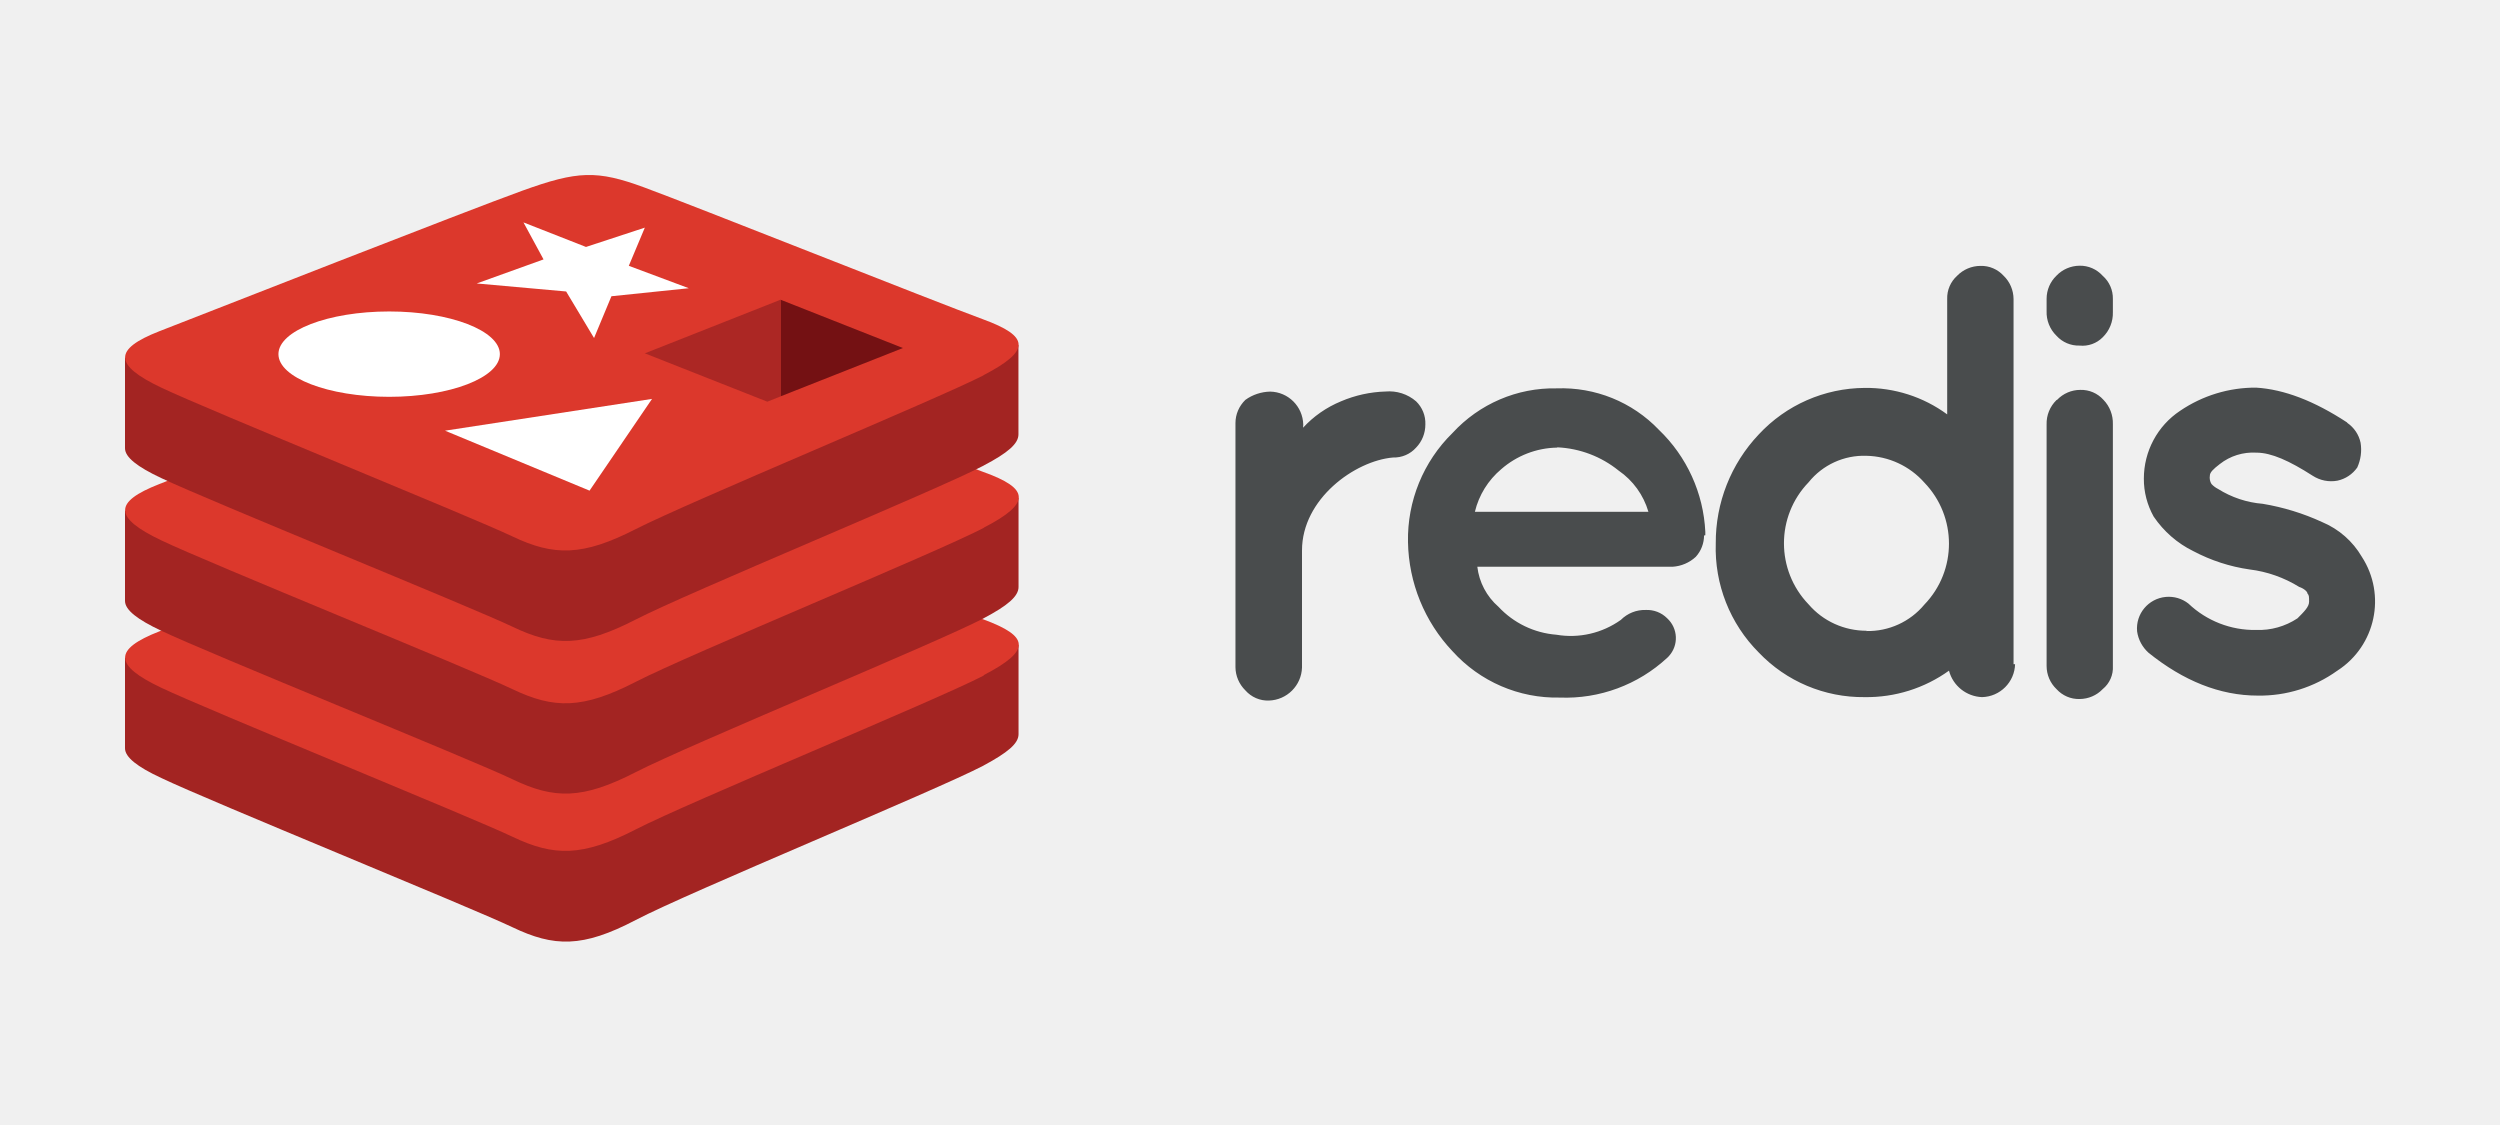
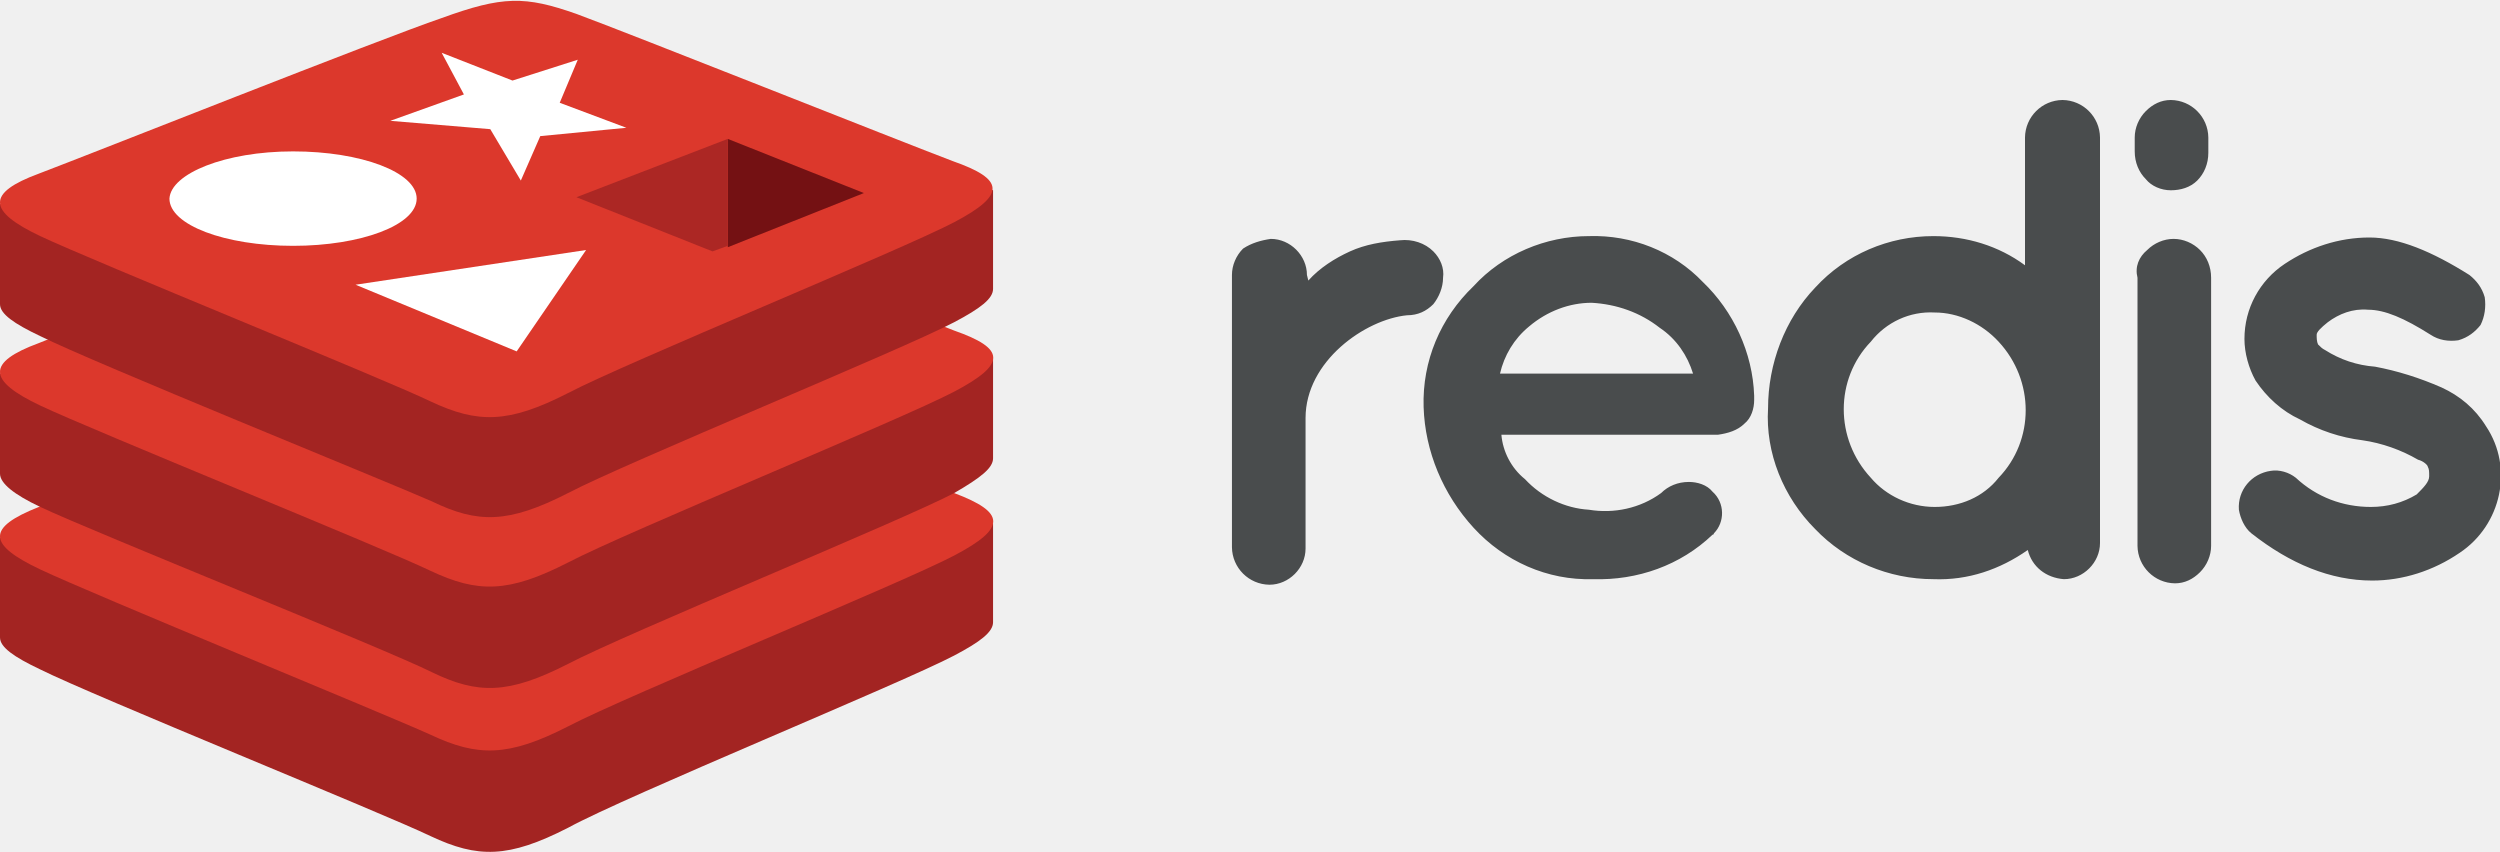
- <svg xmlns="http://www.w3.org/2000/svg" width="200" height="90" viewBox="0 0 200 90" fill="none">
-   <path d="M78.688 61.245C74.877 63.241 55.117 71.367 50.86 73.6C46.602 75.833 44.319 75.768 40.99 74.176C37.662 72.584 16.7 64.062 12.903 62.239C10.98 61.346 10 60.575 10 59.862V52.63C10 52.63 37.381 46.687 41.797 45.087C46.213 43.488 47.748 43.445 51.501 44.821C55.254 46.197 77.766 50.26 81.483 51.607V58.738C81.483 59.48 80.626 60.201 78.68 61.245H78.688Z" fill="#A32422" />
-   <path d="M78.688 54.049C74.877 56.03 55.117 64.163 50.86 66.353C46.602 68.543 44.319 68.528 40.99 66.936C37.662 65.352 16.7 56.822 12.903 55.021C9.107 53.22 9.035 51.96 12.759 50.505C16.483 49.049 37.396 40.859 41.819 39.252C46.242 37.646 47.769 37.61 51.522 38.986C55.276 40.362 74.956 48.185 78.659 49.547C82.354 50.908 82.527 52.025 78.702 54.006V54.042L78.688 54.049Z" fill="#DC382C" />
-   <path d="M78.688 49.467C74.877 51.456 55.117 59.581 50.86 61.771C46.602 63.961 44.34 63.947 41.012 62.347C37.684 60.748 16.7 52.277 12.903 50.461C10.98 49.554 10 48.797 10 48.07V40.866C10 40.866 37.381 34.901 41.797 33.302C46.213 31.703 47.748 31.66 51.501 33.05C55.254 34.44 77.766 38.467 81.483 39.829V46.96C81.483 47.702 80.626 48.444 78.68 49.467H78.688Z" fill="#A32422" />
-   <path d="M78.688 42.235C74.877 44.23 55.117 52.349 50.86 54.546C46.602 56.736 44.319 56.721 40.99 55.129C37.662 53.537 16.7 45.044 12.903 43.229C9.107 41.413 9.035 40.174 12.759 38.719C16.483 37.264 37.396 29.059 41.819 27.489C46.235 25.918 47.769 25.825 51.522 27.186C55.276 28.547 74.956 36.436 78.659 37.754C82.354 39.079 82.527 40.239 78.702 42.213V42.227L78.688 42.235Z" fill="#DC382C" />
-   <path d="M78.688 37.25C74.877 39.245 55.117 47.371 50.86 49.561C46.602 51.751 44.34 51.736 41.012 50.144C37.684 48.552 16.692 40.052 12.896 38.244C10.98 37.343 10 36.58 10 35.859V28.627C10 28.627 37.389 22.684 41.804 21.084C46.22 19.485 47.755 19.442 51.508 20.818C55.261 22.194 77.766 26.257 81.476 27.611V34.743C81.483 35.492 80.633 36.227 78.68 37.25H78.688Z" fill="#A32422" />
-   <path d="M78.688 30.024C74.877 31.977 55.117 40.153 50.86 42.328C46.602 44.504 44.319 44.497 40.99 42.912C37.662 41.327 16.7 32.819 12.903 31.011C9.107 29.203 9.035 27.95 12.759 26.494C16.476 25.047 37.389 16.841 41.804 15.249C46.22 13.657 47.755 13.607 51.508 14.983C55.261 16.359 74.942 24.189 78.644 25.544C82.34 26.898 82.513 28.029 78.688 30.01V30.024Z" fill="#DC382C" />
-   <path d="M46.869 19.759L51.587 18.21L50.305 21.265L55.103 23.058L48.915 23.699L47.524 27.042L45.291 23.318L38.138 22.677L43.483 20.753L41.877 17.792L46.869 19.752V19.759ZM47.164 39.252L35.602 34.455L52.163 31.912L47.164 39.252Z" fill="white" />
-   <path d="M31.136 24.917C36.02 24.917 39.989 26.459 39.989 28.331C39.989 30.204 36.013 31.746 31.136 31.746C26.259 31.746 22.275 30.204 22.275 28.331C22.275 26.459 26.244 24.917 31.136 24.917Z" fill="white" />
-   <path d="M62.436 23.973L72.233 27.842L62.443 31.71V23.973H62.436Z" fill="#741113" />
-   <path d="M62.436 23.973V31.717L61.384 32.135L51.587 28.267L62.436 23.98V23.973Z" fill="#AC2724" />
-   <path d="M104.239 34.224C105.082 33.302 106.127 32.582 107.279 32.106C108.41 31.623 109.613 31.357 110.845 31.321C111.731 31.242 112.61 31.523 113.287 32.106C113.784 32.589 114.058 33.259 114.029 33.958C114.029 34.649 113.77 35.312 113.287 35.809C112.819 36.335 112.142 36.623 111.436 36.601C108.389 36.868 104.16 39.908 104.16 44.036V53.401C104.117 54.841 102.957 56.001 101.516 56.044C100.796 56.073 100.105 55.77 99.629 55.23C99.132 54.74 98.844 54.078 98.837 53.379V33.842C98.837 33.144 99.125 32.481 99.629 31.991C100.205 31.573 100.904 31.343 101.617 31.328C103.065 31.357 104.225 32.517 104.261 33.965L104.247 34.224H104.239ZM136.325 42.818C136.325 43.459 136.094 44.072 135.662 44.547C135.158 45.015 134.502 45.296 133.811 45.34H118.186C118.33 46.578 118.935 47.724 119.879 48.545C121.089 49.842 122.739 50.641 124.511 50.778C126.319 51.088 128.178 50.656 129.669 49.59C130.195 49.064 130.915 48.776 131.657 48.797C132.298 48.768 132.918 49.006 133.371 49.46C134.25 50.267 134.308 51.628 133.501 52.5C133.465 52.55 133.415 52.586 133.371 52.63C131.045 54.784 127.954 55.929 124.785 55.806C121.521 55.879 118.395 54.524 116.205 52.104C113.965 49.741 112.697 46.622 112.639 43.366C112.574 40.088 113.864 36.925 116.205 34.635C118.344 32.308 121.377 31.004 124.532 31.069C127.608 30.954 130.584 32.157 132.709 34.383C134.949 36.529 136.282 39.454 136.426 42.559V42.818L136.325 42.84V42.818ZM124.561 35.809C122.919 35.838 121.341 36.45 120.102 37.531C119.05 38.417 118.308 39.612 117.991 40.945H131.873C131.484 39.605 130.641 38.438 129.489 37.646C128.098 36.522 126.391 35.874 124.604 35.787L124.561 35.809ZM161.207 53.127C161.171 54.568 160.011 55.734 158.563 55.77C157.309 55.72 156.236 54.863 155.919 53.653C153.953 55.065 151.583 55.806 149.169 55.77C145.978 55.806 142.909 54.517 140.705 52.205C138.4 49.899 137.153 46.737 137.261 43.474C137.24 40.232 138.472 37.106 140.705 34.75C142.895 32.394 145.956 31.054 149.169 31.033C151.546 31.004 153.866 31.746 155.775 33.151V23.916C155.753 23.21 156.049 22.532 156.567 22.064C157.057 21.56 157.734 21.272 158.44 21.272C159.146 21.25 159.824 21.546 160.292 22.064C160.796 22.547 161.077 23.217 161.084 23.916V53.134H161.199L161.207 53.127ZM149.321 50.483C151.1 50.519 152.807 49.741 153.945 48.372C156.575 45.649 156.575 41.334 153.945 38.604C152.771 37.279 151.093 36.501 149.321 36.464C147.527 36.4 145.812 37.185 144.689 38.582C142.059 41.305 142.059 45.62 144.689 48.351C145.848 49.698 147.541 50.461 149.321 50.461V50.483ZM169.03 23.908V24.974C169.052 25.731 168.756 26.458 168.216 26.984C167.733 27.474 167.049 27.719 166.365 27.647C165.666 27.669 164.989 27.381 164.52 26.862C163.987 26.343 163.699 25.623 163.728 24.881V23.901C163.728 23.202 164.016 22.532 164.52 22.05C165.003 21.546 165.666 21.265 166.365 21.257C167.071 21.243 167.741 21.538 168.216 22.064C168.749 22.532 169.044 23.21 169.03 23.916V23.908ZM164.571 31.984C165.054 31.48 165.723 31.191 166.422 31.191C167.128 31.17 167.805 31.458 168.274 31.984C168.778 32.502 169.052 33.208 169.03 33.936V53.278C169.073 53.991 168.771 54.675 168.216 55.129C167.733 55.634 167.071 55.915 166.372 55.922C165.666 55.943 164.989 55.648 164.52 55.129C164.016 54.647 163.728 53.977 163.728 53.278V33.958C163.706 33.223 163.995 32.517 164.52 32.005L164.571 31.984ZM187.789 33.835C188.329 34.21 188.711 34.772 188.847 35.42C188.956 36.09 188.862 36.781 188.581 37.401C188.199 37.941 187.637 38.316 186.996 38.453C186.305 38.582 185.599 38.438 185.008 38.056C183.157 36.868 181.709 36.212 180.513 36.212C179.454 36.148 178.409 36.472 177.581 37.127C177.055 37.531 176.788 37.79 176.788 38.056C176.752 38.287 176.796 38.525 176.918 38.719C177.069 38.885 177.249 39.015 177.444 39.115C178.525 39.793 179.749 40.203 181.017 40.304C182.659 40.578 184.259 41.068 185.771 41.766C187.104 42.321 188.221 43.301 188.948 44.547C190.922 47.594 190.05 51.664 187.011 53.638L186.967 53.667C185.116 54.992 182.89 55.684 180.621 55.648C177.581 55.648 174.671 54.459 171.897 52.233C171.393 51.787 171.061 51.175 170.968 50.512C170.838 49.114 171.868 47.882 173.266 47.753C173.914 47.695 174.562 47.882 175.074 48.286C176.536 49.676 178.481 50.432 180.491 50.397C181.665 50.44 182.818 50.115 183.798 49.467C184.324 48.941 184.727 48.545 184.727 48.142C184.727 47.738 184.727 47.616 184.597 47.479C184.597 47.342 184.331 47.083 183.935 46.953C182.724 46.204 181.37 45.728 179.965 45.556C178.395 45.332 176.875 44.835 175.47 44.093C174.188 43.467 173.093 42.508 172.293 41.327C171.775 40.398 171.501 39.353 171.508 38.287C171.508 36.104 172.596 34.066 174.411 32.863C176.205 31.645 178.323 30.997 180.491 31.011C182.717 31.148 185.123 32.063 187.76 33.792" fill="#494C4D" />
+ <svg xmlns="http://www.w3.org/2000/svg" xml:space="preserve" id="Layer_1" x="0" y="0" version="1.1" viewBox="0 0 180 61.3">
+   <style>.st0{fill:#a32422}.st1{fill:#dc382c}.st2{fill:#fff}</style>
+   <path d="M68.7 47.2c-3.8 2-23.6 10.1-27.8 12.4-4.3 2.2-6.5 2.2-9.9.6-3.3-1.6-24.3-10.1-28.1-12C1 47.3 0 46.6 0 45.9v-7.2s27.4-5.9 31.8-7.5c4.4-1.6 6-1.6 9.7-.3 3.8 1.4 26.3 5.4 30 6.8v7.1c0 .7-.9 1.4-2.8 2.4z" class="st0" />
+   <path d="M68.7 40c-3.8 2-23.6 10.1-27.8 12.3-4.3 2.2-6.5 2.2-9.9.6C27.7 51.4 6.7 42.8 2.9 41c-3.8-1.8-3.9-3-.1-4.5 3.7-1.5 24.6-9.6 29.1-11.3s6-1.6 9.7-.3c3.8 1.4 23.4 9.2 27.1 10.6 3.7 1.4 3.8 2.5 0 4.5z" class="st1" />
+   <path d="M68.7 35.5c-3.8 2-23.6 10.1-27.8 12.3-4.3 2.2-6.5 2.2-9.8.6-3.4-1.7-24.4-10.1-28.2-11.9C1 35.6 0 34.8 0 34.1v-7.2s27.4-6 31.8-7.6c4.4-1.6 6-1.6 9.7-.3 3.8 1.4 26.3 5.4 30 6.8V33c0 .7-.9 1.4-2.8 2.5z" class="st0" />
+   <path d="M68.7 28.2c-3.8 2-23.6 10.1-27.8 12.3-4.3 2.2-6.5 2.2-9.9.6C27.7 39.5 6.7 31 2.9 29.2c-3.8-1.8-3.9-3.1-.1-4.5 3.7-1.5 24.6-9.7 29.1-11.2 4.4-1.6 6-1.7 9.7-.3 3.8 1.4 23.4 9.2 27.1 10.6 3.7 1.3 3.8 2.4 0 4.4z" class="st1" />
+   <path d="M68.7 23.2c-3.8 2-23.6 10.1-27.8 12.3-4.3 2.2-6.5 2.2-9.8.6-3.4-1.5-24.4-10-28.2-11.9C1 23.3 0 22.6 0 21.9v-7.2s27.4-5.9 31.8-7.5c4.4-1.6 6-1.6 9.7-.3 3.8 1.4 26.3 5.4 30 6.8v7.1c0 .7-.9 1.4-2.8 2.4z" class="st0" />
+   <path d="M68.7 16c-3.8 2-23.6 10.1-27.8 12.3-4.3 2.2-6.5 2.2-9.9.6C27.7 27.3 6.7 18.8 2.9 17c-3.8-1.8-3.9-3.1-.1-4.5 3.7-1.4 24.6-9.7 29-11.2 4.4-1.6 6-1.6 9.7-.3 3.8 1.4 23.4 9.2 27.1 10.6 3.7 1.3 3.9 2.4.1 4.4z" class="st1" />
+   <path d="m36.9 5.8 4.7-1.5-1.3 3.1 4.8 1.8-6.2.6-1.4 3.2-2.2-3.7-7.2-.6 5.3-1.9-1.6-3 5.1 2zm.3 19.5-11.6-4.8L42.2 18l-5 7.3zM21.1 10.9c4.9 0 8.9 1.5 8.9 3.4s-4 3.4-8.9 3.4-8.9-1.5-8.9-3.4c.1-1.8 4-3.4 8.9-3.4z" class="st2" />
+   <path fill="#741113" d="m52.4 10 9.8 3.9-9.8 3.9V10z" />
+   <path fill="#ac2724" d="M52.4 10v7.7l-1.1.4-9.8-3.9L52.4 10z" />
+   <path fill="#494c4d" d="M94.2 20.2c.8-.9 1.9-1.6 3-2.1s2.3-.7 3.6-.8c.9-.1 1.8.2 2.4.8.5.5.8 1.2.7 1.9 0 .7-.3 1.4-.7 1.9-.5.5-1.1.8-1.9.8-3 .3-7.3 3.3-7.3 7.4v9.4c0 1.4-1.2 2.6-2.6 2.6a2.732 2.732 0 0 1-2.7-2.7V19.8c0-.7.3-1.4.8-1.9.6-.4 1.3-.6 2-.7 1.4 0 2.6 1.2 2.6 2.6l.1.4zm32.1 8.6c0 .6-.2 1.3-.7 1.7-.5.5-1.2.7-1.9.8h-15.6c.1 1.2.7 2.4 1.7 3.2 1.2 1.3 2.9 2.1 4.6 2.2 1.8.3 3.7-.1 5.2-1.2.5-.5 1.2-.8 2-.8.6 0 1.3.2 1.7.7.9.8.9 2.2.1 3 0 .1-.1.1-.1.1-2.3 2.2-5.4 3.3-8.6 3.2-3.3.1-6.4-1.3-8.6-3.7-2.2-2.4-3.5-5.5-3.6-8.7-.1-3.3 1.2-6.4 3.6-8.7 2.1-2.3 5.2-3.6 8.3-3.6 3.1-.1 6.1 1.1 8.2 3.3 2.2 2.1 3.6 5.1 3.7 8.2v.3zm-11.7-7c-1.6 0-3.2.6-4.5 1.7-1.1.9-1.8 2.1-2.1 3.4h13.9c-.4-1.3-1.2-2.5-2.4-3.3-1.4-1.1-3.1-1.7-4.9-1.8zm36.6 17.3c0 1.4-1.2 2.6-2.6 2.6-1.3-.1-2.3-.9-2.6-2.1-2 1.4-4.3 2.2-6.8 2.1-3.2 0-6.3-1.3-8.5-3.6-2.3-2.3-3.6-5.5-3.4-8.7 0-3.2 1.2-6.4 3.4-8.7 2.2-2.4 5.3-3.7 8.5-3.7 2.4 0 4.7.7 6.6 2.1V9.9a2.732 2.732 0 0 1 2.7-2.7 2.732 2.732 0 0 1 2.7 2.7v29.2zm-11.9-2.6c1.8 0 3.5-.7 4.6-2.1 2.6-2.7 2.6-7 0-9.8-1.2-1.3-2.9-2.1-4.6-2.1-1.8-.1-3.5.7-4.6 2.1-2.6 2.7-2.6 7 0 9.8 1.1 1.3 2.8 2.1 4.6 2.1zM159 9.9V11c0 .8-.3 1.5-.8 2s-1.2.7-1.9.7-1.4-.3-1.8-.8c-.5-.5-.8-1.2-.8-2v-1c0-.7.3-1.4.8-1.9s1.1-.8 1.8-.8a2.732 2.732 0 0 1 2.7 2.7zm-4.4 8.1c.5-.5 1.2-.8 1.9-.8s1.4.3 1.9.8.8 1.2.8 2v19.3c0 .7-.3 1.4-.8 1.9s-1.1.8-1.8.8a2.732 2.732 0 0 1-2.7-2.7V20c-.2-.8.1-1.5.7-2zm23.2 1.8c.5.4.9.9 1.1 1.6.1.7 0 1.4-.3 2-.4.5-.9.9-1.6 1.1-.7.1-1.4 0-2-.4-1.9-1.2-3.3-1.8-4.5-1.8-1.1-.1-2.1.3-2.9.9-.5.4-.8.7-.8.9 0 .2 0 .5.1.7.2.2.3.3.5.4 1.1.7 2.3 1.1 3.6 1.2 1.6.3 3.2.8 4.8 1.5 1.3.6 2.4 1.5 3.2 2.8 2 3 1.1 7.1-1.9 9.1-1.9 1.3-4.1 2-6.3 2-3 0-5.9-1.2-8.7-3.4-.5-.4-.8-1.1-.9-1.7-.1-1.4.9-2.6 2.3-2.8.6-.1 1.3.1 1.8.5 1.5 1.4 3.4 2.1 5.4 2.1 1.2 0 2.3-.3 3.3-.9.5-.5.9-.9.9-1.3s0-.5-.1-.7c0-.1-.3-.4-.7-.5-1.2-.7-2.6-1.2-4-1.4-1.6-.2-3.1-.7-4.5-1.5-1.3-.6-2.4-1.6-3.2-2.8-.5-.9-.8-2-.8-3 0-2.2 1.1-4.2 2.9-5.4 1.8-1.2 3.9-1.9 6.1-1.9 2.1 0 4.5 1 7.2 2.7" />
</svg>
